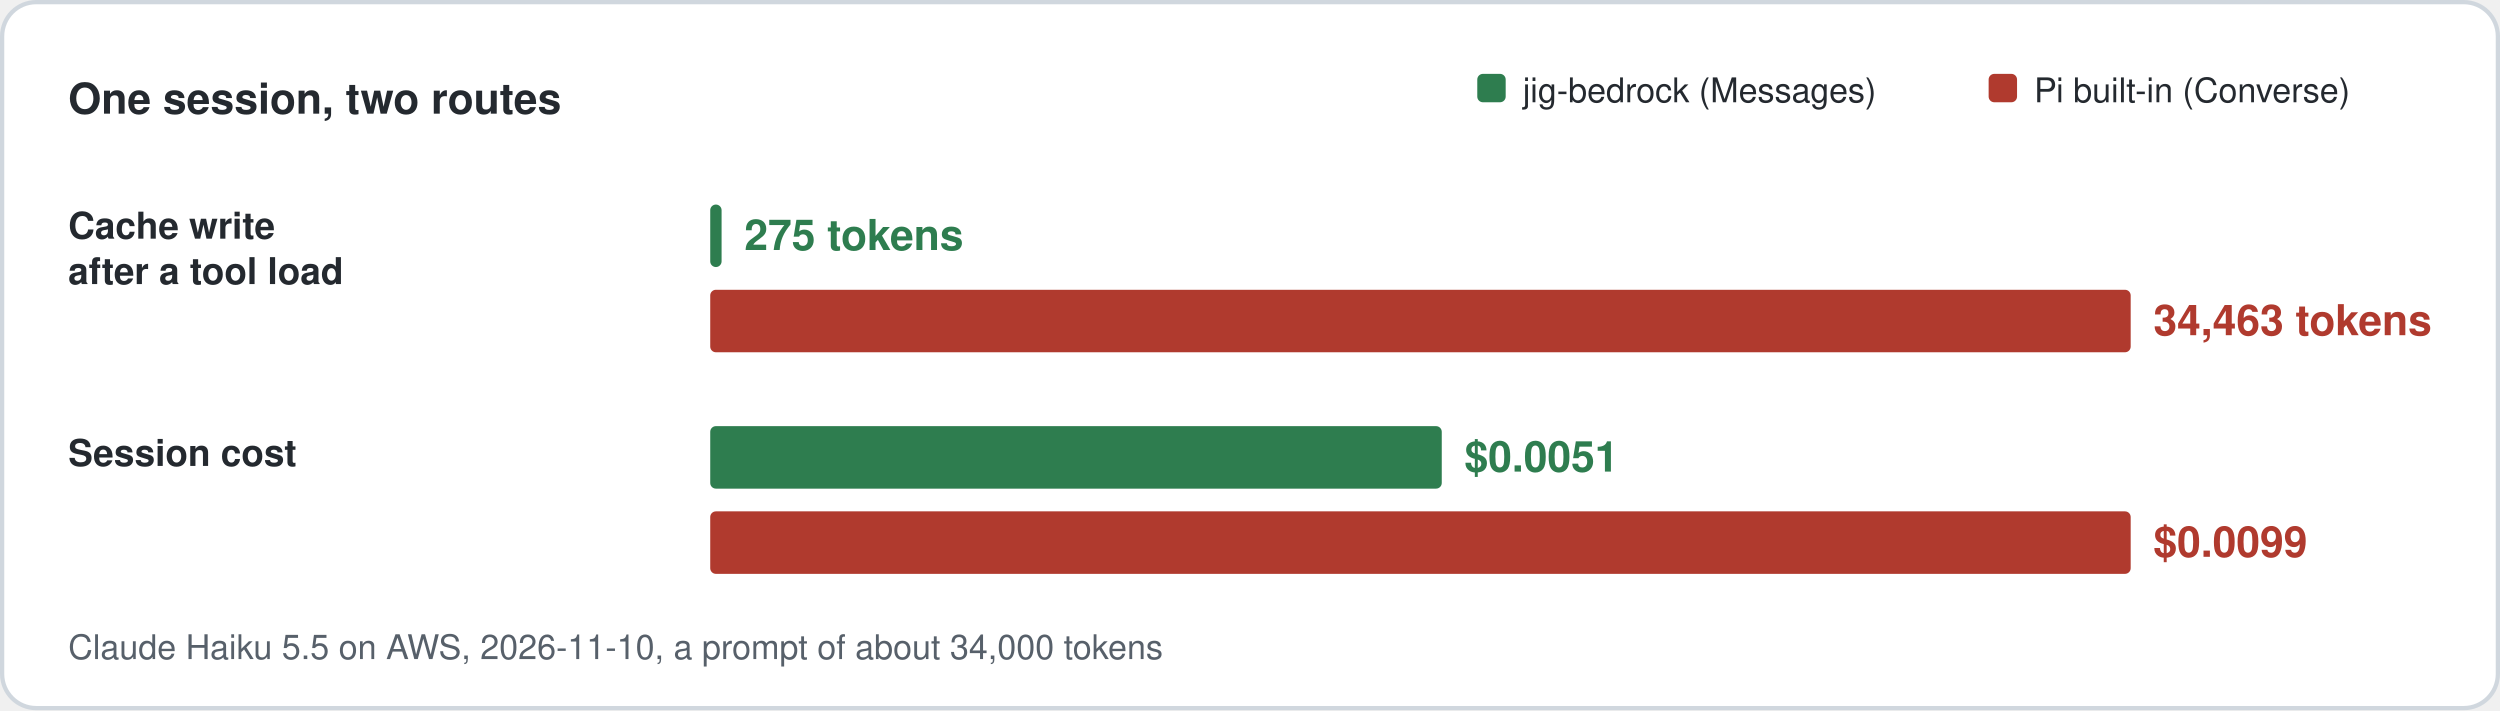
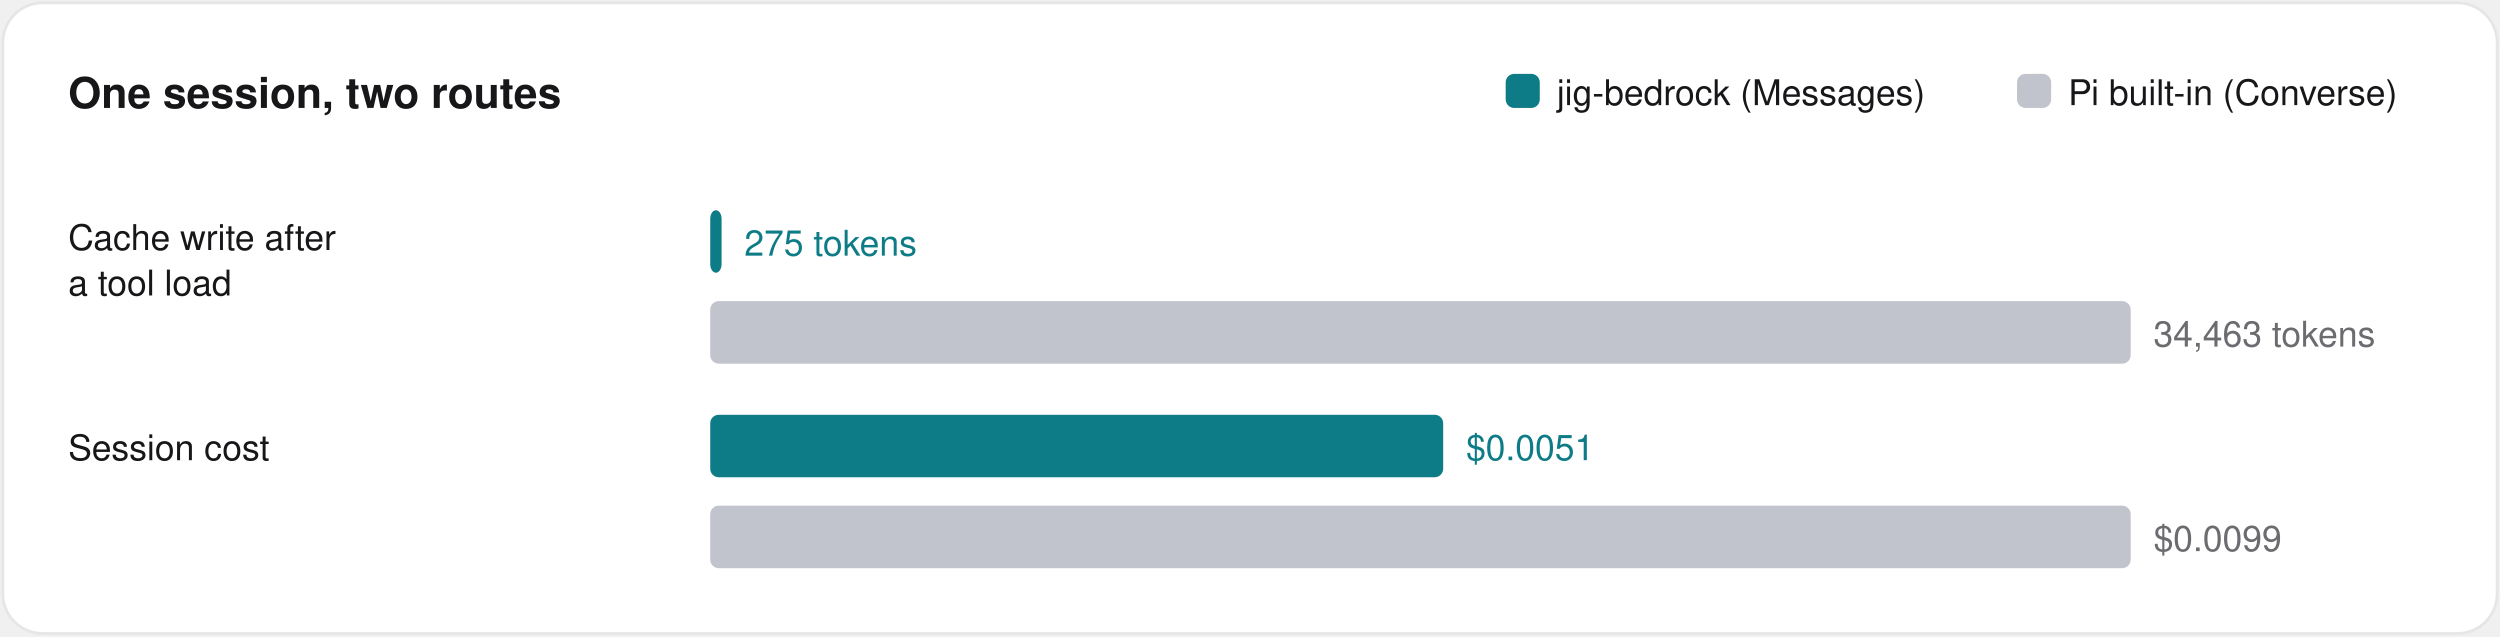
- <svg xmlns="http://www.w3.org/2000/svg" width="880" height="250" viewBox="0 0 880 250" role="img" aria-label="Grouped bar chart: after a tool load jig-bedrock writes 275 tokens and Pi built-in writes 34,463. Session costs are $0.0051 and $0.0099." font-family="-apple-system, BlinkMacSystemFont, 'Segoe UI', Helvetica, Arial, sans-serif">
-   <rect x="0.75" y="0.75" width="878.5" height="248.5" rx="12" fill="#FFFFFF" stroke="#D0D7DE" stroke-width="1.5" />
-   <text x="24" y="40" font-size="15" fill="#24292F" font-family="-apple-system, BlinkMacSystemFont, 'Segoe UI', Helvetica, Arial, sans-serif" font-weight="700" text-anchor="start">One session, two routes</text>
-   <rect x="520" y="26" width="10" height="10" rx="2" fill="#2E7D4F" />
-   <text x="536" y="36" font-size="12" fill="#24292F" font-family="-apple-system, BlinkMacSystemFont, 'Segoe UI', Helvetica, Arial, sans-serif" text-anchor="start">jig-bedrock (Messages)</text>
-   <rect x="700" y="26" width="10" height="10" rx="2" fill="#B03A2E" />
-   <text x="716" y="36" font-size="12" fill="#24292F" font-family="-apple-system, BlinkMacSystemFont, 'Segoe UI', Helvetica, Arial, sans-serif" text-anchor="start">Pi built-in (Converse)</text>
-   <text x="24" y="84" font-size="13" fill="#24292F" font-family="-apple-system, BlinkMacSystemFont, 'Segoe UI', Helvetica, Arial, sans-serif" font-weight="700" text-anchor="start">Cache write</text>
-   <text x="24" y="100" font-size="13" fill="#24292F" font-family="-apple-system, BlinkMacSystemFont, 'Segoe UI', Helvetica, Arial, sans-serif" font-weight="700" text-anchor="start">after a tool load</text>
-   <rect x="250" y="72" width="4" height="22" rx="2" fill="#2E7D4F" />
-   <text x="262" y="88" font-size="15" fill="#2E7D4F" font-family="-apple-system, BlinkMacSystemFont, 'Segoe UI', Helvetica, Arial, sans-serif" font-weight="700" text-anchor="start">275 tokens</text>
-   <rect x="250" y="102" width="500" height="22" rx="2" fill="#B03A2E" />
-   <text x="758" y="118" font-size="15" fill="#B03A2E" font-family="-apple-system, BlinkMacSystemFont, 'Segoe UI', Helvetica, Arial, sans-serif" font-weight="700" text-anchor="start">34,463 tokens</text>
-   <text x="24" y="164" font-size="13" fill="#24292F" font-family="-apple-system, BlinkMacSystemFont, 'Segoe UI', Helvetica, Arial, sans-serif" font-weight="700" text-anchor="start">Session cost</text>
-   <rect x="250" y="150" width="257.5" height="22" rx="2" fill="#2E7D4F" />
-   <text x="515.5" y="166" font-size="15" fill="#2E7D4F" font-family="-apple-system, BlinkMacSystemFont, 'Segoe UI', Helvetica, Arial, sans-serif" font-weight="700" text-anchor="start">$0.0051</text>
-   <rect x="250" y="180" width="500" height="22" rx="2" fill="#B03A2E" />
-   <text x="758" y="196" font-size="15" fill="#B03A2E" font-family="-apple-system, BlinkMacSystemFont, 'Segoe UI', Helvetica, Arial, sans-serif" font-weight="700" text-anchor="start">$0.0099</text>
-   <text x="24" y="232" font-size="12" fill="#57606A" font-family="-apple-system, BlinkMacSystemFont, 'Segoe UI', Helvetica, Arial, sans-serif" text-anchor="start">Claude Haiku 5.5 on AWS, 2026-11-10, a prompt of about 34,000 tokens</text>
+ <svg xmlns="http://www.w3.org/2000/svg" width="880" height="224" viewBox="0 0 880 224" role="img" aria-label="Bar chart of one session on two routes. After a tool load jig-bedrock writes 275 tokens to the cache and Pi built-in writes 34,463. Session costs are $0.0051 and $0.0099." font-family="Segoe UI, system-ui, -apple-system, Helvetica, Arial, sans-serif">
+   <style>
+ .canvas { fill: #ffffff; stroke: #e6e6e6; }
+ text { fill: #17171a; }
+ .box { fill: #ffffff; stroke: #c1c3cd; }
+ .label { fill: #17171a; }
+ .muted { fill: #6b6b70; }
+ .accent { fill: #0e7c86; }
+ .accent-stroke { stroke: #0e7c86; fill: none; }
+ .line { stroke: #0e7c86; fill: none; }
+ .branch { stroke: #c1c3cd; fill: none; }
+ .return { stroke: #c1c3cd; fill: none; }
+ .chip { fill: #ffffff; stroke: #c1c3cd; }
+ .icon { stroke: #0e7c86; fill: none; }
+ .marker-accent { fill: #0e7c86; }
+ .marker-branch { fill: #c1c3cd; }
+ .good { fill: #1a7f37; }
+ .bad { fill: #cf222e; }
+ .chip-good { fill: #ffffff; stroke: #1a7f37; }
+ .chip-bad { fill: #ffffff; stroke: #cf222e; }
+ .bar-neutral { fill: #c1c3cd; stroke: none; }
+ .title { font-size: 15px; font-weight: 600; }
+ .small { font-size: 12.5px; font-weight: 500; }
+ .tiny { font-size: 12px; font-weight: 500; }
+ .chip-text { font-size: 12.5px; font-weight: 500; }
+ @media (prefers-color-scheme: dark) {
+   .canvas { fill: #0f1014; stroke: #30313a; }
+   text { fill: #f4f4f5; }
+   .box { fill: #15161b; stroke: #4a4c53; }
+   .label { fill: #f4f4f5; }
+   .muted { fill: #a1a1aa; }
+   .accent { fill: #4fd1c5; }
+   .accent-stroke { stroke: #4fd1c5; }
+   .line { stroke: #4fd1c5; }
+   .branch { stroke: #4a4c53; }
+   .return { stroke: #4a4c53; }
+   .chip { fill: #15161b; stroke: #4a4c53; }
+   .icon { stroke: #4fd1c5; }
+   .marker-accent { fill: #4fd1c5; }
+   .marker-branch { fill: #4a4c53; }
+   .good { fill: #3fb950; }
+   .bad { fill: #f85149; }
+   .chip-good { fill: #15161b; stroke: #3fb950; }
+   .chip-bad { fill: #15161b; stroke: #f85149; }
+   .bar-neutral { fill: #4a4c53; stroke: none; }
+ }
+ </style>
+   <defs>
+     <marker id="cache-arrow" viewBox="0 0 10 10" refX="8.5" refY="5" markerWidth="8" markerHeight="8" orient="auto">
+       <path class="marker-accent" d="M0,0 L10,5 L0,10 z" />
+     </marker>
+     <marker id="cache-branch" viewBox="0 0 10 10" refX="8.5" refY="5" markerWidth="7" markerHeight="7" orient="auto">
+       <path class="marker-branch" d="M0,0 L10,5 L0,10 z" />
+     </marker>
+   </defs>
+   <rect class="canvas" x="1" y="1" width="878" height="222" rx="14" />
+   <text class="title" x="24" y="38" text-anchor="start">One session, two routes</text>
+   <rect class="accent" x="530" y="26" width="12" height="12" rx="3" />
+   <text class="small" x="548" y="37" text-anchor="start">jig-bedrock (Messages)</text>
+   <rect class="bar-neutral" x="710" y="26" width="12" height="12" rx="3" />
+   <text class="small" x="728" y="37" text-anchor="start">Pi built-in (Converse)</text>
+   <text class="small" x="24" y="88" text-anchor="start">Cache write after</text>
+   <text class="small" x="24" y="104" text-anchor="start">a tool load</text>
+   <rect class="accent" x="250" y="74" width="4" height="22" rx="3" />
+   <text class="small accent" x="262" y="90" text-anchor="start">275 tokens</text>
+   <rect class="bar-neutral" x="250" y="106" width="500" height="22" rx="3" />
+   <text class="small muted" x="758" y="122" text-anchor="start">34,463 tokens</text>
+   <text class="small" x="24" y="162" text-anchor="start">Session cost</text>
+   <rect class="accent" x="250" y="146" width="258" height="22" rx="3" />
+   <text class="small accent" x="516" y="162" text-anchor="start">$0.0051</text>
+   <rect class="bar-neutral" x="250" y="178" width="500" height="22" rx="3" />
+   <text class="small muted" x="758" y="194" text-anchor="start">$0.0099</text>
</svg>
